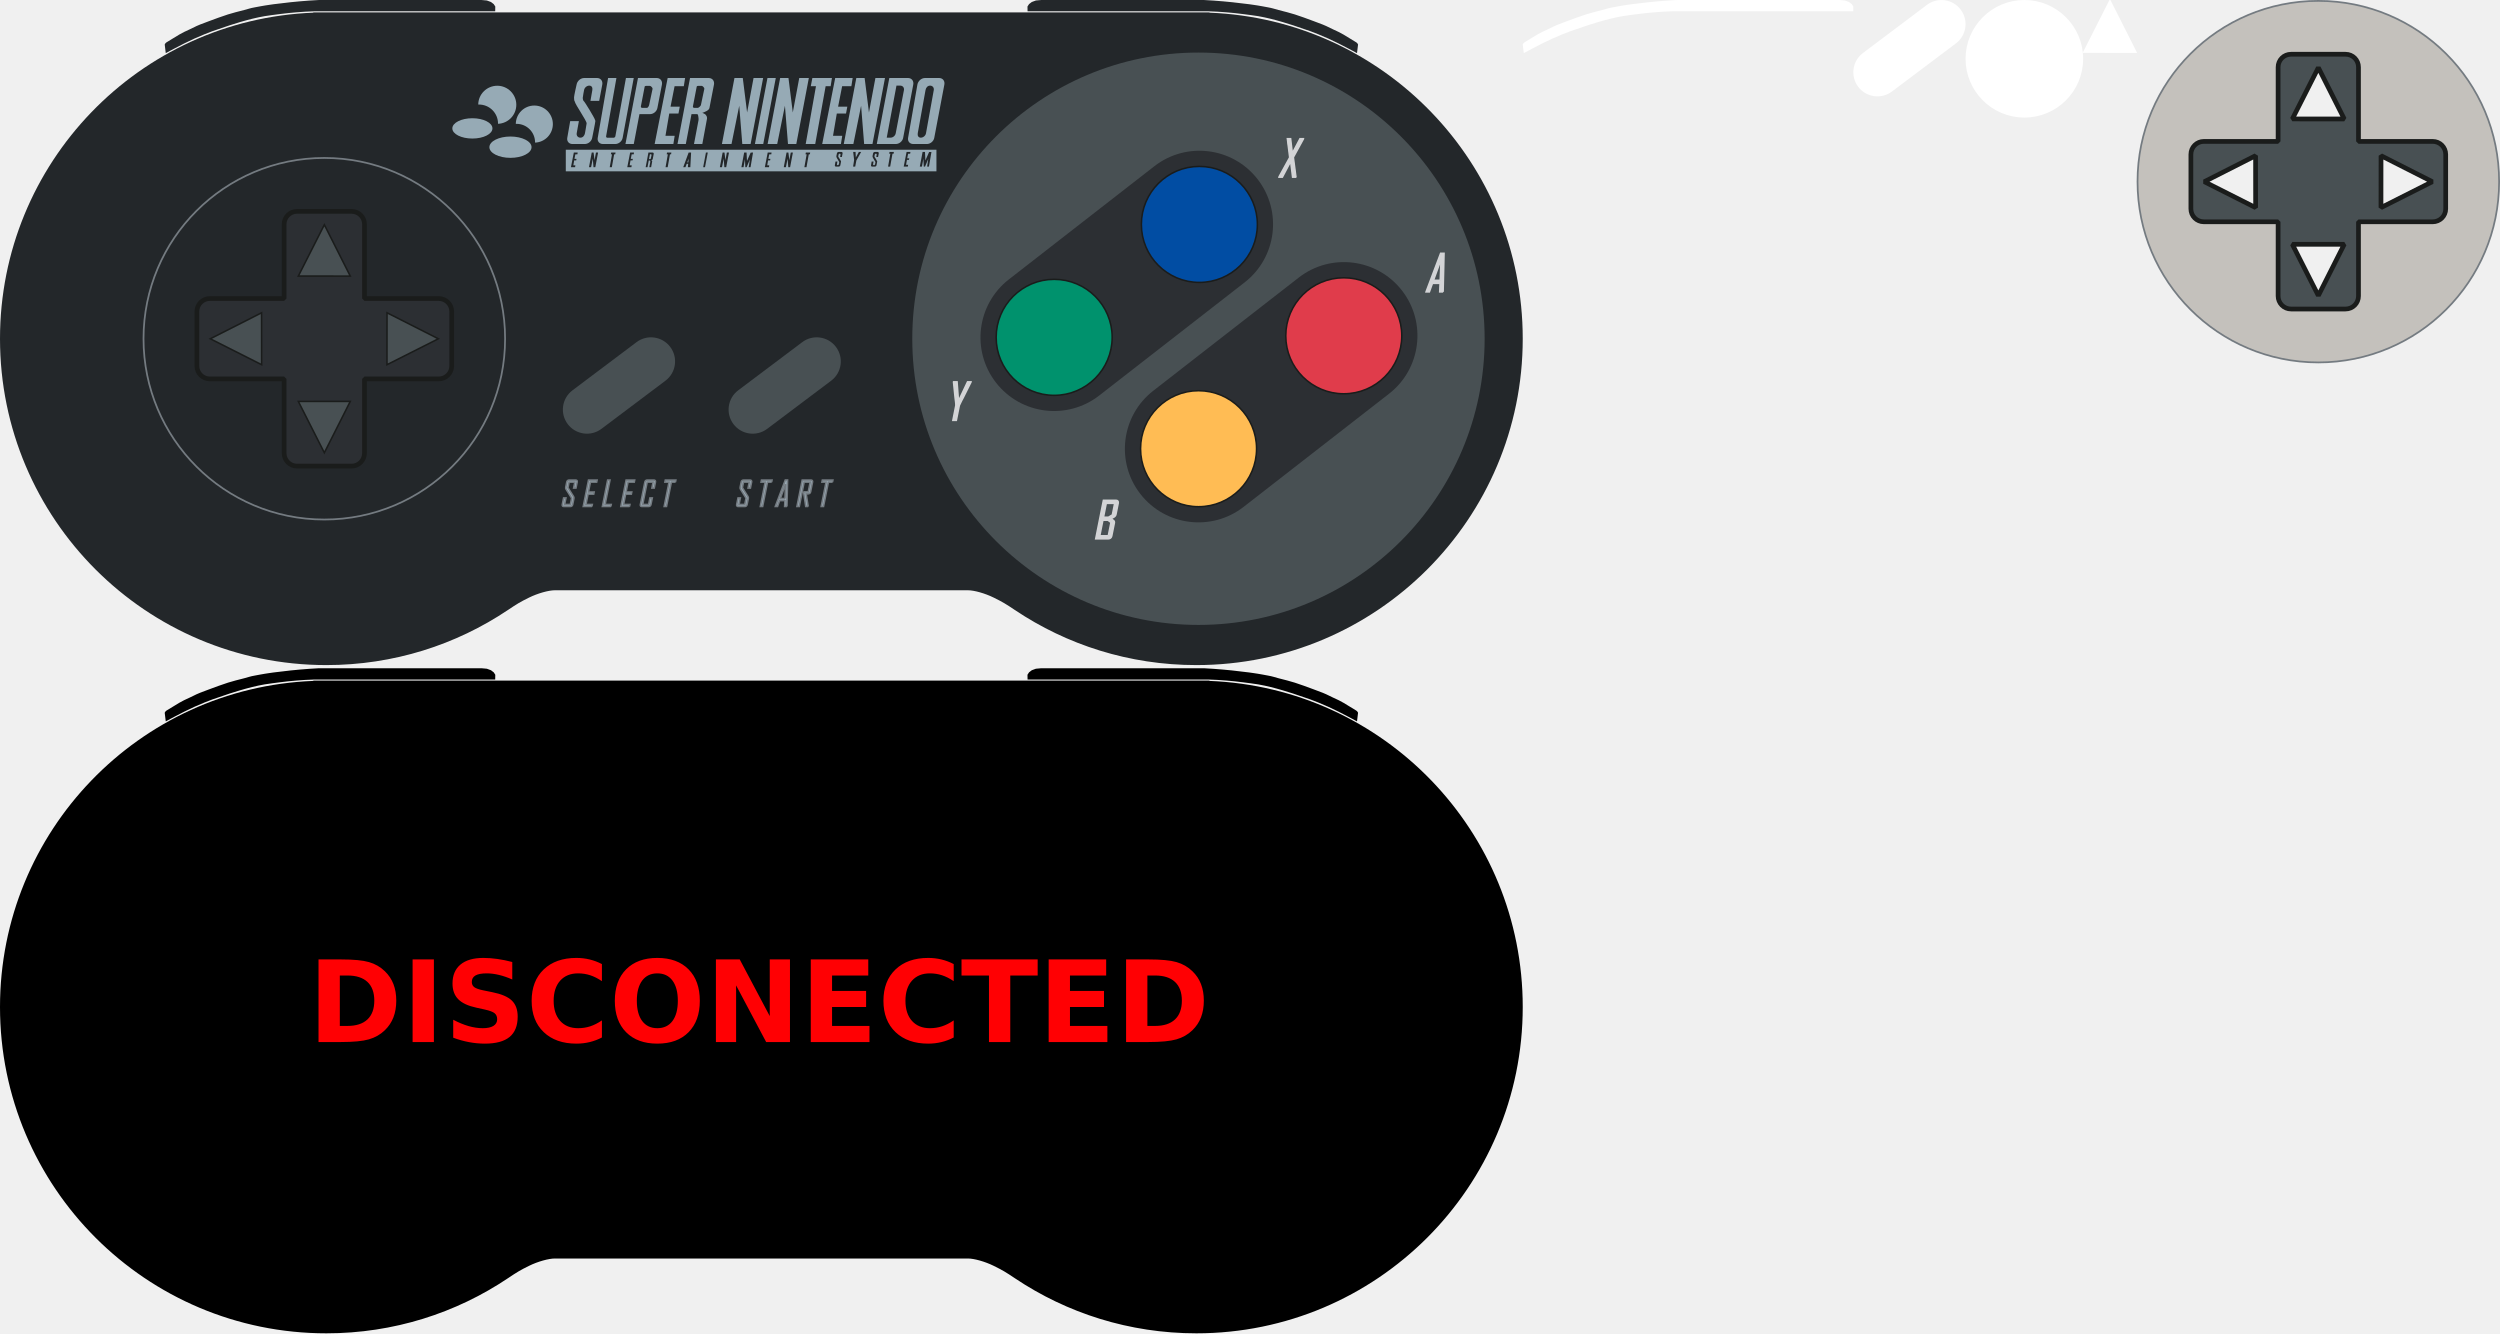
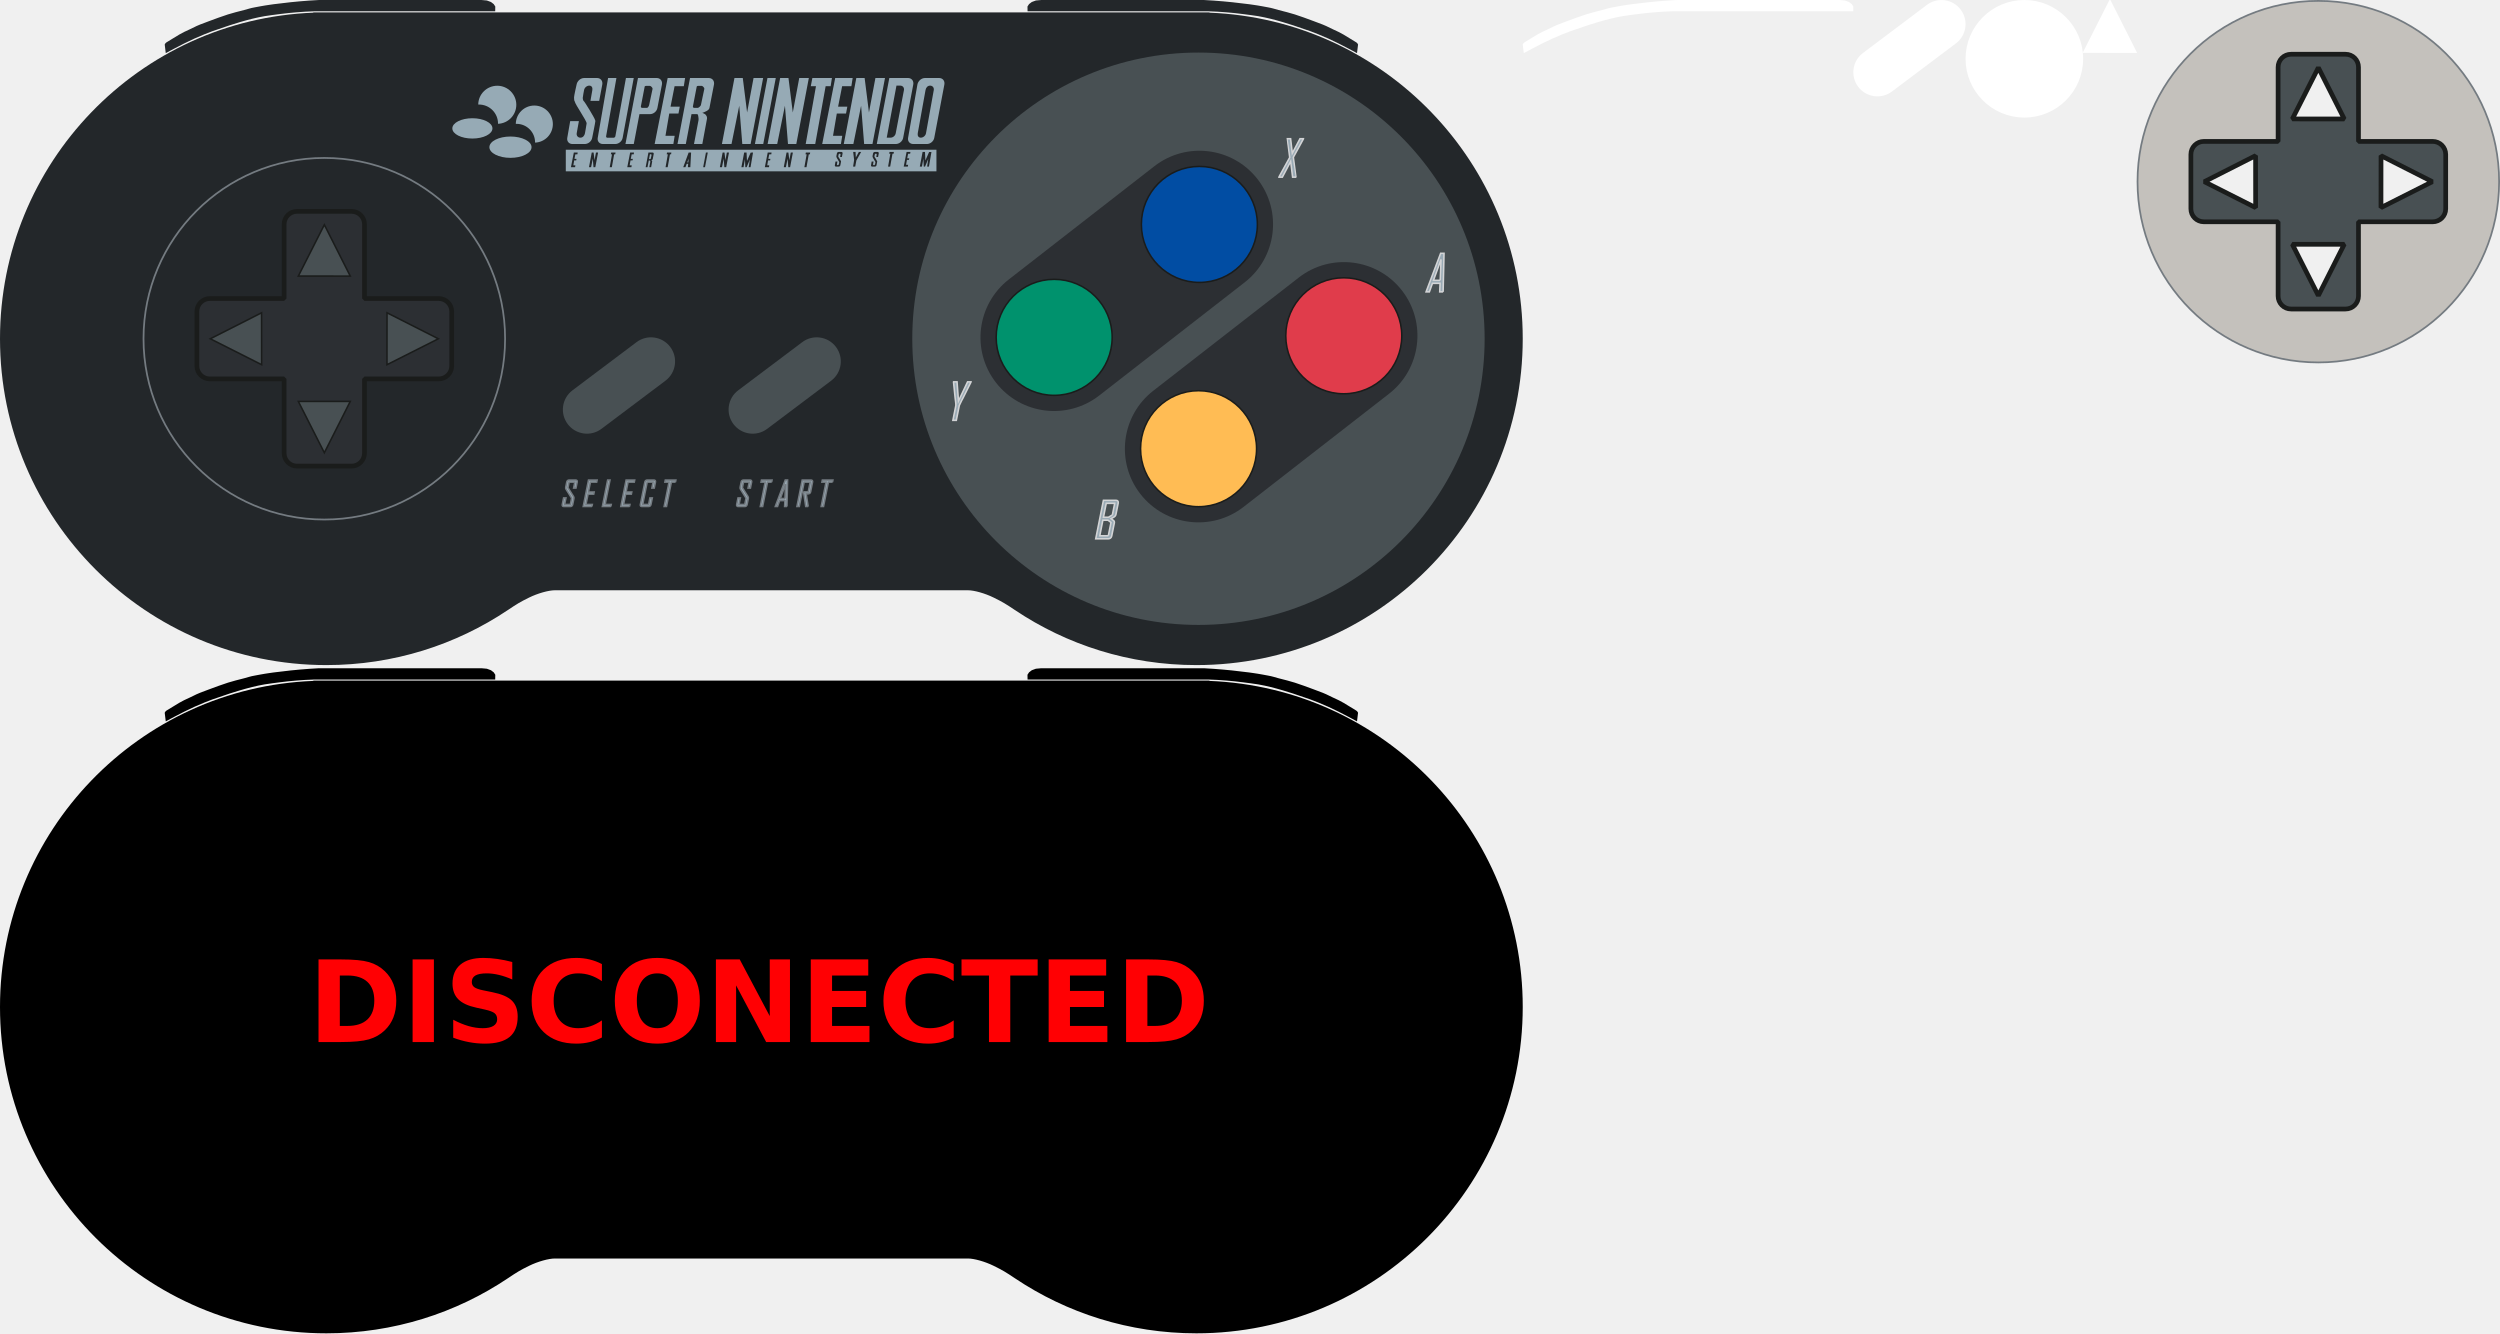
<svg xmlns="http://www.w3.org/2000/svg" width="1588.216" height="847.041" id="svg4871" version="1.1">
  <defs id="defs4873" />
  <g id="layer1" transform="translate(-1.312528,-628.6019)">
    <path style="fill:#23272a;fill-opacity:1;stroke:none" d="m 200.344,636.466 0,0.188 C 89.681,641.008 1.313,732.08 1.313,843.81 c 0,114.508 92.835,207.312 207.344,207.312 42.683,0 82.373,-12.889 115.344,-35 5.808,-3.895 7.644,-5.033 13.406,-7.875 5.579,-2.751 12.507,-4.656 16.406,-4.656 l 129.25,0 3.875,0 129.281,0 c 3.9,0 10.796,1.905 16.375,4.656 5.762,2.842 7.63,3.98 13.438,7.875 32.97,22.111 72.63,35 115.312,35 114.508,0 207.344,-92.804 207.344,-207.312 0,-111.73 -88.369,-202.801 -199.031,-207.156 l 0,-0.188 -8.312,0 -274.406,0 -3.875,0 -274.406,0 -8.312,0 z" id="path4944" />
    <path style="fill:#485053;fill-opacity:1;stroke:none" id="path5603" d="m 1386.465,545.253 c 0,79.909 -64.779,144.688 -144.688,144.688 -79.909,0 -144.688,-64.779 -144.688,-144.688 0,-79.909 64.779,-144.688 144.688,-144.688 79.909,0 144.688,64.779 144.688,144.688 z" transform="matrix(1.256535,0,0,1.256535,-797.6605,158.6713)" />
    <path style="fill:#23272a;fill-opacity:1;stroke:none" d="m 654.109,635.774 40.32,0 33.934,0 36.731,0 c 0,0 2.673,-0.038 4.009,0 3.775,0.108 7.547,0.343 11.311,0.649 3.465,0.282 6.797,0.624 10.372,1.091 3.63,0.519 6.621,0.792 9.903,1.364 2.632,0.459 5.245,1.03 7.841,1.659 2.666,0.646 5.324,1.409 7.936,2.171 2.152,0.628 4.25,1.289 6.361,1.978 3.687,1.202 7.936,2.66 11.009,3.758 1.704,0.634 3.04,1.143 4.948,1.921 1.908,0.778 4.379,1.808 6.489,2.776 2.185,1.001 4.39,2.044 6.511,3.108 1.998,1.003 4.024,2.045 5.966,3.089 0.938,0.504 1.807,0.961 2.718,1.442 0.643,0.34 1.285,0.698 1.928,1.046 0.335,0.182 1.005,0.544 1.005,0.544 l 0.659,-5.455 c -0.266,-0.814 -1.01,-1.405 -1.661,-1.732 -1.128,-0.705 -2.155,-1.318 -3.234,-1.976 -1.444,-0.88 -2.867,-1.797 -4.334,-2.637 -1.007,-0.576 -2.028,-1.128 -3.065,-1.648 -1.23,-0.617 -2.498,-1.156 -3.741,-1.747 -1.014,-0.482 -1.97,-0.972 -3.032,-1.467 -1.063,-0.495 -0.82,-0.464 -3.345,-1.5 -2.526,-1.036 -8.437,-3.129 -11.912,-4.441 -2.672,-0.945 -4.095,-1.388 -5.903,-2.019 -3.301,-1.059 -6.151,-1.697 -10.35,-2.802 -2.541,-0.668 -3.778,-1.186 -6.642,-1.681 -2.536,-0.438 -4.498,-0.887 -6.437,-1.164 l -2.413,-0.368 c 0,0 -1.773,-0.272 -3.098,-0.445 -1.325,-0.173 -3.509,-0.442 -4.854,-0.574 -1.516,-0.145 -2.58,-0.298 -5.994,-0.708 -3.413,-0.41 -7.891,-0.706 -11.783,-1.03 -1.974,-0.166 -6.243,-0.374 -6.243,-0.374 l -12.393,0 -16.497,0 -15.426,0 -15.03,0 -15.673,0 -14.832,0 -10.564,0 -2.719,0 -3.477,0.313 -2.604,0.956 -1.747,1.335 -1.005,1.541 z" id="path5631" />
    <path style="fill:#23272a;fill-opacity:1;stroke:none" d="m 315.906,635.774 -40.32,0 -33.934,0 -36.731,0 c 0,0 -2.673,-0.038 -4.009,0 -3.775,0.108 -7.547,0.343 -11.311,0.649 -3.465,0.282 -6.797,0.624 -10.372,1.091 -3.63,0.519 -6.621,0.792 -9.903,1.364 -2.632,0.459 -5.245,1.03 -7.841,1.659 -2.666,0.646 -5.324,1.409 -7.936,2.171 -2.152,0.628 -4.25,1.289 -6.361,1.978 -3.687,1.202 -7.936,2.66 -11.009,3.758 -1.704,0.634 -3.04,1.143 -4.948,1.921 -1.908,0.778 -4.379,1.808 -6.489,2.776 -2.185,1.001 -4.39,2.044 -6.511,3.108 -1.998,1.003 -4.024,2.045 -5.966,3.089 -0.938,0.504 -1.807,0.961 -2.718,1.442 -0.643,0.34 -1.285,0.698 -1.928,1.046 -0.335,0.182 -1.005,0.544 -1.005,0.544 l -0.659,-5.455 c 0.266,-0.814 1.01,-1.405 1.661,-1.732 1.128,-0.705 2.155,-1.318 3.234,-1.976 1.444,-0.88 2.867,-1.797 4.334,-2.637 1.007,-0.576 2.028,-1.128 3.065,-1.648 1.23,-0.617 2.498,-1.156 3.741,-1.747 1.014,-0.482 1.97,-0.972 3.032,-1.467 1.063,-0.495 0.82,-0.464 3.345,-1.5 2.526,-1.036 8.437,-3.129 11.912,-4.441 2.672,-0.945 4.095,-1.388 5.903,-2.019 3.301,-1.059 6.151,-1.697 10.35,-2.802 2.541,-0.668 3.778,-1.186 6.642,-1.681 2.536,-0.438 4.498,-0.887 6.437,-1.164 l 2.413,-0.368 c 0,0 1.773,-0.272 3.098,-0.445 1.325,-0.173 3.509,-0.442 4.854,-0.574 1.516,-0.145 2.58,-0.298 5.994,-0.708 3.413,-0.41 7.891,-0.706 11.783,-1.03 1.974,-0.166 6.243,-0.374 6.243,-0.374 l 12.393,0 16.497,0 15.426,0 15.03,0 15.673,0 14.832,0 10.564,0 2.719,0 3.477,0.313 2.604,0.956 1.747,1.335 1.005,1.541 z" id="path5631-7" />
    <path style="fill:none;stroke:#747b81;stroke-opacity:1" id="path5695" d="m 681.672,464.705 c 0,56.842 -46.08,102.922 -102.922,102.922 -56.842,0 -102.922,-46.08 -102.922,-102.922 0,-56.842 46.08,-102.922 102.922,-102.922 56.842,0 102.922,46.08 102.922,102.922 z" transform="matrix(1.115942,0,0,1.115942,-438.5131,325.2166)" />
    <path style="fill:#2c2f33;fill-opacity:1;stroke:#1a1c1b;stroke-width:3;stroke-linecap:butt;stroke-linejoin:bevel;stroke-miterlimit:4;stroke-opacity:1;stroke-dasharray:none" d="m 190.026,762.879 c -4.56,0 -8.219,3.659 -8.219,8.219 l 0,47.156 -47.156,0 c -4.56,0 -8.25,3.69 -8.25,8.25 l 0,34.594 c 0,4.56 3.69,8.219 8.25,8.219 l 47.156,0 0,47.156 c 0,4.56 3.659,8.25 8.219,8.25 l 34.625,0 c 4.56,0 8.219,-3.69 8.219,-8.25 l 0,-47.156 47.156,0 c 4.56,0 8.25,-3.659 8.25,-8.219 l 0,-34.594 c 0,-4.56 -3.69,-8.25 -8.25,-8.25 l -47.156,0 0,-47.156 c 0,-4.56 -3.659,-8.219 -8.219,-8.219 l -34.625,0 z" id="rect4752-7" />
    <path style="fill:#485053;fill-opacity:1;stroke:#1a1c1b;stroke-opacity:1" d="m 247.15,860.296 0.031,-32.992 32.595,16.52 z" id="path6000" />
    <path style="fill:#485053;fill-opacity:1;stroke:#1a1c1b;stroke-opacity:1" d="m 167.528,860.296 -0.031,-32.992 -32.595,16.52 z" id="path6000-8" />
    <path style="fill:#485053;fill-opacity:1;stroke:#1a1c1b;stroke-opacity:1" d="m 223.834,804.005 -32.992,-0.031 16.52,-32.595 z" id="path6000-5" />
    <path style="fill:#485053;fill-opacity:1;stroke:#1a1c1b;stroke-opacity:1" d="m 223.834,883.596 -32.992,0.031 16.52,32.595 z" id="path6000-5-9" />
    <rect style="fill:#2c2f33;fill-opacity:1;stroke:none" id="rect6093-8" width="210.528" height="93.469" x="-34.786" y="1030.592" ry="46.734" transform="matrix(0.7892855,-0.6140265,0.6140265,0.7892855,0,0)" />
    <path style="fill:#014da3;fill-opacity:1;stroke:#1a1c1b;stroke-width:0.785;stroke-miterlimit:4;stroke-opacity:1;stroke-dasharray:none" id="path6149" d="m 1245.618,468.91 c 0,15.977 -12.952,28.929 -28.928,28.929 -15.977,0 -28.929,-12.952 -28.929,-28.929 0,-15.977 12.952,-28.929 28.929,-28.929 15.977,0 28.928,12.952 28.928,28.929 z" transform="matrix(1.273723,0,0,1.273723,-786.4633,173.9122)" />
    <path style="fill:#00926d;fill-opacity:1;stroke:#1a1c1b;stroke-width:0.785;stroke-miterlimit:4;stroke-opacity:1;stroke-dasharray:none" id="path6149-3" d="m 1245.618,468.91 c 0,15.977 -12.952,28.929 -28.928,28.929 -15.977,0 -28.929,-12.952 -28.929,-28.929 0,-15.977 12.952,-28.929 28.929,-28.929 15.977,0 28.928,12.952 28.928,28.929 z" transform="matrix(1.273723,0,0,1.273723,-878.7162,245.6494)" />
    <rect style="fill:#2c2f33;fill-opacity:1;stroke:none" id="rect6093-8-7" width="210.528" height="93.469" x="-5.82" y="1142.755" ry="46.734" transform="matrix(0.7892855,-0.6140265,0.6140265,0.7892855,0,0)" />
    <path style="fill:#e03c4b;fill-opacity:1;stroke:#1a1c1b;stroke-width:0.785;stroke-miterlimit:4;stroke-opacity:1;stroke-dasharray:none" id="path6149-1" d="m 1245.618,468.91 c 0,15.977 -12.952,28.929 -28.928,28.929 -15.977,0 -28.929,-12.952 -28.929,-28.929 0,-15.977 12.952,-28.929 28.929,-28.929 15.977,0 28.928,12.952 28.928,28.929 z" transform="matrix(1.273723,0,0,1.273723,-694.7299,244.655)" />
    <path style="fill:#ffbc54;fill-opacity:1;stroke:#1a1c1b;stroke-width:0.785;stroke-miterlimit:4;stroke-opacity:1;stroke-dasharray:none" id="path6149-3-8" d="m 1245.618,468.91 c 0,15.977 -12.952,28.929 -28.928,28.929 -15.977,0 -28.929,-12.952 -28.929,-28.929 0,-15.977 12.952,-28.929 28.929,-28.929 15.977,0 28.928,12.952 28.928,28.929 z" transform="matrix(1.273723,0,0,1.273723,-786.9829,316.3922)" />
    <rect style="fill:#485053;fill-opacity:1;stroke:none" id="rect6211-4" width="81.507" height="30.618" x="-166.437" y="983.213" ry="15.309" transform="matrix(0.7991372,-0.6011486,0.6011486,0.7991372,0,0)" />
    <rect style="fill:#485053;fill-opacity:1;stroke:none" id="rect6211-4-4" width="81.507" height="30.618" x="-250.57" y="919.924" ry="15.309" transform="matrix(0.7991372,-0.6011486,0.6011486,0.7991372,0,0)" />
    <g style="font-size:22px;font-style:italic;font-variant:normal;font-weight:normal;font-stretch:normal;text-align:start;line-height:125%;letter-spacing:0px;word-spacing:0px;writing-mode:lr-tb;text-anchor:start;fill:#99aab5;fill-opacity:1;stroke:#747b81;stroke-opacity:1;font-family:Agency FB;-inkscape-font-specification:Agency FB Italic" id="text3017-7">
      <path d="m 365.119,949.19 c -0.072,0.351 -0.24,0.637 -0.505,0.859 -0.258,0.222 -0.562,0.333 -0.913,0.333 l -4.232,0 c -0.351,0 -0.619,-0.111 -0.806,-0.333 -0.179,-0.222 -0.233,-0.508 -0.161,-0.859 l 0.859,-4.265 1.493,0 -0.827,4.136 3.631,0 0.795,-4.007 -3.513,-5.607 c -0.251,-0.387 -0.329,-0.813 -0.236,-1.278 l 0.688,-3.405 c 0.072,-0.351 0.24,-0.637 0.505,-0.859 0.272,-0.222 0.584,-0.333 0.935,-0.333 l 4.232,0 c 0.351,10e-6 0.612,0.111 0.784,0.333 0.179,0.222 0.233,0.508 0.161,0.859 l -0.784,3.91 -1.493,0 0.752,-3.781 -3.631,0 -0.709,3.545 3.545,5.607 c 0.236,0.372 0.308,0.791 0.215,1.257 l -0.784,3.889" id="path3143" style="fill:#99aab5;fill-opacity:1" />
      <path d="m 377.343,950.383 -5.521,0 3.362,-16.812 5.457,0 -0.269,1.321 -3.964,0 -1.246,6.273 3.609,0 -0.269,1.343 -3.609,0 -1.311,6.553 4.028,0 -0.269,1.321" id="path3145" style="fill:#99aab5;fill-opacity:1" />
      <path d="m 389.353,950.383 -5.371,0 3.362,-16.812 1.493,0 -3.094,15.49 3.878,0 -0.269,1.321" id="path3147" style="fill:#99aab5;fill-opacity:1" />
      <path d="m 401.234,950.383 -5.521,0 3.362,-16.812 5.457,0 -0.269,1.321 -3.964,0 -1.246,6.273 3.609,0 -0.269,1.343 -3.609,0 -1.311,6.553 4.028,0 -0.269,1.321" id="path3149" style="fill:#99aab5;fill-opacity:1" />
      <path d="m 414.844,949.19 c -0.072,0.351 -0.243,0.637 -0.516,0.859 -0.272,0.222 -0.584,0.333 -0.935,0.333 l -4.329,0 c -0.351,0 -0.616,-0.111 -0.795,-0.333 -0.179,-0.222 -0.233,-0.508 -0.161,-0.859 l 2.89,-14.427 c 0.072,-0.351 0.24,-0.637 0.505,-0.859 0.265,-0.222 0.573,-0.333 0.924,-0.333 l 4.329,0 c 0.351,10e-6 0.619,0.111 0.806,0.333 0.186,0.222 0.243,0.508 0.172,0.859 l -0.784,3.91 -1.504,0 0.752,-3.781 -3.738,0 -2.825,14.169 3.738,0 0.827,-4.136 1.504,0 -0.859,4.265" id="path3151" style="fill:#99aab5;fill-opacity:1" />
      <path d="m 430.421,934.893 -2.6,0 -3.094,15.49 -1.493,0 3.094,-15.49 -2.621,0 0.269,-1.321 6.714,0 -0.269,1.321" id="path3153" style="fill:#99aab5;fill-opacity:1" />
    </g>
    <g style="font-size:22px;font-style:italic;font-variant:normal;font-weight:normal;font-stretch:normal;text-align:start;line-height:125%;letter-spacing:0px;word-spacing:0px;writing-mode:lr-tb;text-anchor:start;fill:#99aab5;fill-opacity:1;stroke:#747b81;stroke-opacity:1;font-family:Agency FB;-inkscape-font-specification:Agency FB Italic" id="text3017-7-2">
      <path d="m 475.921,949.19 c -0.072,0.351 -0.24,0.637 -0.505,0.859 -0.258,0.222 -0.562,0.333 -0.913,0.333 l -4.232,0 c -0.351,0 -0.619,-0.111 -0.806,-0.333 -0.179,-0.222 -0.233,-0.508 -0.161,-0.859 l 0.859,-4.265 1.493,0 -0.827,4.136 3.631,0 0.795,-4.007 -3.513,-5.607 c -0.251,-0.387 -0.329,-0.813 -0.236,-1.278 l 0.688,-3.405 c 0.072,-0.351 0.24,-0.637 0.505,-0.859 0.272,-0.222 0.584,-0.333 0.935,-0.333 l 4.232,0 c 0.351,10e-6 0.612,0.111 0.784,0.333 0.179,0.222 0.233,0.508 0.161,0.859 l -0.784,3.91 -1.493,0 0.752,-3.781 -3.631,0 -0.709,3.545 3.545,5.607 c 0.236,0.372 0.308,0.791 0.215,1.257 l -0.784,3.889" id="path3132" style="fill:#99aab5;fill-opacity:1" />
      <path d="m 491.508,934.893 -2.6,0 -3.094,15.49 -1.493,0 3.094,-15.49 -2.621,0 0.269,-1.321 6.714,0 -0.269,1.321" id="path3134" style="fill:#99aab5;fill-opacity:1" />
      <path d="m 501.261,950.383 -1.482,0 0.161,-3.738 -3.341,0 -1.343,3.738 -1.439,0 0.011,-0.043 6.359,-16.812 1.472,0 -0.397,16.854 m -1.257,-5.06 0.354,-9.109 -3.309,9.109 2.954,0" id="path3136" style="fill:#99aab5;fill-opacity:1" />
      <path d="m 514.743,950.383 -1.568,0 -1.321,-9.002 0.258,-0.301 2.664,0 1.235,-6.188 -3.835,0 -3.094,15.49 -1.493,0 3.362,-16.812 5.629,0 c 0.351,10e-6 0.616,0.111 0.795,0.333 0.179,0.222 0.233,0.508 0.161,0.859 l -1.278,6.381 c -0.165,0.809 -0.791,1.214 -1.88,1.214 -0.107,10e-6 -0.265,-0.004 -0.473,-0.011 -0.201,-0.014 -0.347,-0.021 -0.44,-0.021 0.43,2.678 0.856,5.364 1.278,8.057" id="path3138" style="fill:#99aab5;fill-opacity:1" />
      <path d="m 530.179,934.893 -2.6,0 -3.094,15.49 -1.493,0 3.094,-15.49 -2.621,0 0.269,-1.321 6.714,0 -0.269,1.321" id="path3140" style="fill:#99aab5;fill-opacity:1" />
    </g>
    <g transform="matrix(0.04254447,0,0,-0.04254447,277.6687,762.31)" id="g4412" style="fill:#96aab5;fill-opacity:1">
      <path id="path3868" style="fill:#96aab5;fill-opacity:1;fill-rule:nonzero;stroke:none" d="m 258.672,1225.59 c 0,83.71 133.996,151.62 299.32,151.62 165.586,0 299.574,-67.91 299.574,-151.62 0,-83.98 -133.988,-151.64 -299.574,-151.64 -165.324,0 -299.32,67.66 -299.32,151.64" />
      <path id="path3870" style="fill:#96aab5;fill-opacity:1;fill-rule:nonzero;stroke:none" d="m 812.027,944.961 c 0,87.929 140.84,159.269 314.593,159.269 173.73,0 314.84,-71.34 314.84,-159.269 0,-87.922 -141.11,-159.27 -314.84,-159.27 -173.753,0 -314.593,71.348 -314.593,159.27" />
      <path id="path3872" style="fill:#96aab5;fill-opacity:1;fill-rule:nonzero;stroke:none" d="m 941.016,1294.03 c 151.644,5.79 272.994,130.83 272.994,284.06 0,156.89 -127.41,284.3 -284.303,284.3 -155.859,0 -282.473,-125.3 -284.32,-280.89 3.691,0.26 7.379,0.26 11.324,0.26 156.898,0 284.305,-127.14 284.305,-284.3 l 0,-3.43" />
      <path id="path3874" style="fill:#96aab5;fill-opacity:1;fill-rule:nonzero;stroke:none" d="m 1494.11,1013.14 c 147.68,5.8 265.62,127.42 265.62,276.68 0,152.95 -123.73,276.94 -276.68,276.94 -151.63,0 -274.84,-122.16 -276.67,-273.52 3.68,0.27 7.36,0.27 11.05,0.27 152.69,0 276.68,-123.99 276.68,-276.95 l 0,-3.42" />
      <path id="path3876" style="fill:#96aab5;fill-opacity:1;fill-rule:nonzero;stroke:none" d="m 5781.65,992.352 279.58,0 19.49,122.138 -137.68,0 56.59,332.75 137.68,0 19.47,103.19 -137.68,0 60.29,305.38 137.68,0 19.48,122.14 -260.61,0 -194.29,-985.598" />
      <path id="path3878" style="fill:#96aab5;fill-opacity:1;fill-rule:nonzero;stroke:none" d="m 3279.74,992.352 279.56,0 19.48,122.138 -137.67,0 56.6,332.75 137.67,0 19.49,103.19 -137.69,0 60.29,305.38 137.67,0 19.48,122.14 -260.61,0 -194.27,-985.598" />
      <path id="path3880" style="fill:#96aab5;fill-opacity:1;fill-rule:nonzero;stroke:none" d="m 5535.25,992.352 142.15,0 155.59,863.458 74.76,0 19.22,122.14 -292.2,0 -23.43,-122.14 77.39,0 -153.48,-863.458" />
      <path id="path3882" style="fill:#96aab5;fill-opacity:1;fill-rule:nonzero;stroke:none" d="m 6576.14,1977.95 -96.35,-514.65 -64.49,514.65 -124.26,0 -187.16,-985.598 143.21,0 115.29,571.518 45.55,-571.518 124.26,0 187.17,985.598 -143.22,0" />
      <path id="path3884" style="fill:#96aab5;fill-opacity:1;fill-rule:nonzero;stroke:none" d="m 4756.56,1977.95 -96.35,-514.65 -64.49,514.65 -124.26,0 -187.17,-985.598 143.21,0 115.31,571.518 45.54,-571.518 124.25,0 187.17,985.598 -143.21,0" />
      <path id="path3886" style="fill:#96aab5;fill-opacity:1;fill-rule:nonzero;stroke:none" d="m 5438.9,1977.95 -96.34,-514.65 -64.49,514.65 -124.26,0 -187.18,-985.598 143.21,0 115.31,571.518 45.54,-571.518 124.25,0 187.18,985.598 -143.22,0" />
      <path id="path3888" style="fill:#96aab5;fill-opacity:1;fill-rule:nonzero;stroke:none" d="m 5088.53,1977.95 -124.26,0 -187.17,-985.598 124.25,0 187.18,985.598" />
      <path id="path3890" style="fill:#96aab5;fill-opacity:1;fill-rule:nonzero;stroke:none" d="m 7324.57,1797.89 c 6.31,36.59 31.58,66.33 68.18,66.33 36.6,0 61.33,-29.74 55.01,-66.33 l -116.08,-644.44 c -6.33,-36.58 -41.07,-66.34 -77.66,-66.34 -36.6,0 -51.86,29.76 -45.54,66.34 l 116.09,644.44 z m -121.37,81.88 -139.24,-795.81 c -8.97,-50.81 25.52,-91.608 76.59,-91.608 l 204.29,0 c 51.33,0 100.56,40.798 110.03,91.608 l 150.84,795.81 c 10.28,54.23 -24.48,98.18 -77.64,98.18 l -211.41,0 c -53.17,0 -103.97,-43.95 -113.46,-98.18" />
      <path id="path3892" style="fill:#96aab5;fill-opacity:1;fill-rule:nonzero;stroke:none" d="m 2555,1108.7 154.01,869.25 -124.52,0 -154.79,-893.99 c -8.96,-50.81 25.53,-91.608 76.6,-91.608 l 185.33,0 c 51.33,0 100.57,40.798 110.04,91.608 l 165.84,893.99 -116.35,0 -157.95,-869.25 c -2.37,-12.64 -14.74,-22.9 -27.38,-22.9 l -91.61,0 c -12.9,0 -21.33,10.26 -19.22,22.9" />
      <path id="path3894" style="fill:#96aab5;fill-opacity:1;fill-rule:nonzero;stroke:none" d="m 6745.15,1087.11 145.32,777.11 56.85,0 c 36.61,0 61.35,-29.74 55.02,-66.33 l -122.65,-644.44 c -6.33,-36.58 -41.09,-66.34 -77.68,-66.34 l -56.86,0 z m 38.71,890.84 -187.17,-985.598 283.78,0 c 51.34,0 100.56,40.798 110.04,91.608 l 150.84,795.81 c 10.25,54.23 -24.48,98.18 -77.66,98.18 l -279.83,0" />
      <path id="path3896" style="fill:#96aab5;fill-opacity:1;fill-rule:nonzero;stroke:none" d="m 3093.35,1532.01 c -11.05,0 -18.69,7.37 -19.48,17.64 0,1.59 0,3.42 0.27,5.26 l 57.37,298 c 5.28,4.48 11.86,7.37 18.44,7.37 l 60.54,0 c 13.17,0 40.81,-29.74 38.44,-43.17 l -51.6,-243.24 c -2.36,-12.64 -18.69,-41.86 -31.32,-41.86 l -72.66,0 z m 61.86,445.94 -124.25,0 -187.17,-985.598 124.25,0 84.77,446.198 157.95,0 c 51.33,0 100.56,41.07 110.03,91.61 l 67.67,349.61 c 10.25,54.23 -24.49,98.18 -77.67,98.18 l -155.58,0 z m -81.34,-428.3 0.27,5.26 c -0.27,-1.84 -0.27,-3.67 -0.27,-5.26" />
      <path id="path3898" style="fill:#96aab5;fill-opacity:1;fill-rule:nonzero;stroke:none" d="m 3908.63,1852.91 c 5.27,4.48 11.85,7.37 18.44,7.37 l 56.59,0 c 13.17,0 40.79,-29.74 38.18,-43.17 l -51.34,-243.24 c -2.37,-12.64 -33.69,-41.86 -46.33,-41.86 l -53.7,0 c -11.07,0 -18.69,7.37 -19.49,17.64 0,1.59 0,3.42 0.27,5.26 l 57.38,298 z m 87.67,-397.25 -7.9,0 c 35.54,13.96 102.4,36.87 109.51,74.5 l 67.66,349.61 c 10.26,54.23 -24.49,98.18 -77.67,98.18 l -279.82,0 -187.18,-985.598 124.26,0 84.77,446.198 88.19,0 c 11.58,-10.79 12.63,-30.8 14.2,-40.8 2.38,-14.48 4.75,-32.9 2.91,-47.39 -1.58,-14.47 -67.93,-358.008 -67.93,-358.008 l 124.25,0 c 0,0 70.31,374.078 70.31,380.128 0.25,6.06 0.25,25.53 -6.59,36.07 -4.49,6.84 -12.63,22.9 -21.6,28.7 -17.36,11.05 -37.37,18.41 -37.37,18.41 z m -145.32,93.99 0.27,5.26 c -0.27,-1.84 -0.27,-3.67 -0.27,-5.26" />
      <path id="path3900" style="fill:#96aab5;fill-opacity:1;fill-rule:nonzero;stroke:none" d="m 3824.13,865.461 -11.58,-219.02 -36.85,0 4.72,50.539 -21.84,0 -19.21,-50.539 -32.65,0 80.56,219.02 36.85,0 z m 2717.27,-13.43 c 2.12,12.117 13.16,21.86 25.01,21.86 l 42.64,0 c 11.58,0 19.22,-9.743 17.11,-21.86 l -10.26,-53.961 -26.59,0 6.05,35.809 c 1.33,8.152 -3.95,14.73 -12.11,14.73 -8.15,0 -15.8,-6.578 -17.11,-14.73 l -4.47,-26.07 c -1.04,-1.579 1.05,-8.95 2.63,-9.739 3.42,-2.101 37.64,-58.968 37.64,-63.191 1.06,-2.109 1.33,-3.418 1.33,-4.199 -1.33,-7.11 -10.55,-55.551 -10.55,-55.551 -2.09,-11.059 -12.89,-20.277 -24.2,-20.277 l -41.08,0 c -11.31,0 -18.94,9.218 -16.83,20.277 l 9.47,55.551 28.69,0 -7.11,-40.02 c -1.31,-8.148 4.22,-14.73 12.11,-14.73 8.16,0 15.8,6.582 17.37,14.73 l 5.54,32.391 c -5.28,13.41 -39.49,61.84 -41.6,73.437 -1.58,1.313 -2.37,8.422 -2.11,13.703 0.26,5.789 8.43,41.84 8.43,41.84 z m -540.19,0 c 2.11,12.117 13.17,21.86 25,21.86 l 42.65,0 c 11.58,0 19.49,-9.743 17.12,-21.86 l -10.27,-53.961 -26.59,0 6.06,35.809 c 1.32,8.152 -3.95,14.73 -12.11,14.73 -8.17,0 -15.8,-6.578 -17.11,-14.73 l -4.48,-26.07 c -0.8,-1.579 1.31,-8.95 2.64,-9.739 3.67,-2.101 37.9,-58.968 37.9,-63.191 0.79,-2.109 1.32,-3.418 1.07,-4.199 -1.07,-7.11 -10.55,-55.551 -10.55,-55.551 -2.1,-11.059 -12.89,-20.277 -24.22,-20.277 l -41.07,0 c -11.31,0 -18.94,9.218 -16.84,20.277 l 9.74,55.551 28.7,0 -7.39,-40.02 c -1.3,-8.148 4.22,-14.73 12.39,-14.73 7.89,0 15.8,6.582 17.11,14.73 l 5.52,32.391 c -5.27,13.41 -39.49,61.84 -41.59,73.437 -1.58,1.313 -2.37,8.422 -2.11,13.703 0.28,5.789 8.43,41.84 8.43,41.84 z m 997.44,-197.179 42.92,219.039 57.66,0 -4.47,-27.121 -30.29,0 -13.42,-67.918 30.54,0 -4.22,-22.903 -30.54,0 -12.63,-73.969 30.54,0 -4.22,-27.128 -61.87,0 z m -233.48,0 33.95,191.918 -17.12,0 5.02,27.121 64.75,0 -4.21,-27.121 -16.58,0 -34.5,-191.918 -31.31,0 z m 612.84,217.988 34.74,0.519 -37.11,-218.507 -27.38,0 17.64,115.839 -48.71,-115.839 -18.95,0 -6.05,118.738 -21.33,-118.738 -31.59,0 41.34,219.039 36.05,0 5.8,-126.903 55.55,125.852 z m -1119.6,-118.738 -14.22,119.789 35.27,0 4.21,-83.2 45.28,83.2 34.23,0 -71.08,-126.621 -17.64,-92.418 -31.59,0 15.54,99.25 z M 3228.4,747.27 c 0,0 11.85,-1.86 12.89,-4.219 1.32,-2.371 1.58,-8.692 1.58,-10 0,-1.321 -15.53,-86.61 -15.53,-86.61 l -27.63,0 c 0,0 14.73,76.329 15.26,79.5 0.26,3.418 -0.26,7.368 -0.79,10.52 -0.25,2.367 -0.53,6.848 -3.16,9.219 l -19.48,0 -18.68,-99.239 -27.38,0 41.32,219.02 61.87,0 c 11.58,0 19.47,-9.731 17.11,-21.859 l -15,-77.653 c -1.58,-8.418 -16.33,-15.519 -24.22,-18.679 l 1.84,0 z m -357.5,-100.829 42.91,219.02 57.65,0 -4.2,-27.109 -30.55,0 -13.41,-67.922 30.52,0 -4.2,-22.91 -30.54,0 -12.63,-73.969 30.54,0 -4.22,-27.11 -61.87,0 z m 1842.75,217.957 35.01,0.532 -37.12,-218.489 -27.38,0 17.65,115.829 -48.7,-115.829 -19.21,0 -5.79,118.719 -21.34,-118.719 -31.58,0 41.32,219.02 35.8,0 6.05,-126.891 55.29,125.828 z m -640.49,1.063 -41.6,-219.02 -27.37,0 41.34,219.02 27.63,0 z m 1239.13,0 31.58,0 -41.33,-219.02 -27.38,0 -10.27,127.149 -25.52,-127.149 -31.6,0 41.6,219.02 27.37,0 14.23,-114.25 21.32,114.25 z m -954.28,0 31.58,0 -41.32,-219.02 -27.65,0 -10,127.149 -25.54,-127.149 -31.59,0 41.32,219.02 27.66,0 14.22,-114.25 21.32,114.25 z m 1157.5,-219.02 33.96,191.911 -17.11,0 5.26,27.109 64.5,0 -4.22,-27.109 -16.58,0 -34.22,-191.911 -31.59,0 z m -3112.14,219.02 31.86,0 -41.6,-219.02 -27.38,0 -10,127.149 -25.54,-127.149 -31.58,0 41.32,219.02 27.38,0 14.48,-114.25 21.06,114.25 z m 2521.68,-219.02 42.91,219.02 57.65,0 -4.21,-27.109 -30.54,0 -13.43,-67.922 30.55,0 -4.23,-22.91 -30.54,0 -12.63,-73.969 30.53,0 -4.21,-27.11 -61.85,0 z m -2895.24,0 42.92,219.02 57.66,0 -4.22,-27.109 -30.54,0 -13.17,-67.922 30.29,0 -4.22,-22.91 -30.54,0 -12.36,-73.969 30.27,0 -4.22,-27.11 -61.87,0 z m 1412.88,0 33.96,191.911 -17.12,0 5.26,27.109 64.51,0 -4.22,-27.109 -16.58,0 -34.23,-191.911 -31.58,0 z m -833.73,0 33.97,191.911 -17.11,0 5.26,27.109 64.5,0 -4.21,-27.109 -16.59,0 -34.22,-191.911 -31.6,0 z m -656.02,260.61 0,-322.211 5534.58,0 0,322.211 -5534.58,0 z m 1813.54,-189 15.8,0 5.25,55.539 -21.05,-55.539 z m -565.99,48.418 11.85,0 c 2.89,0 9.74,6.332 10.26,9.222 l 11.33,53.969 c 0.52,3.16 -5.53,9.731 -8.42,9.731 l -12.38,0 c -1.58,0 -3.16,-0.789 -4.22,-1.84 l -12.63,-66.082 c 0,-0.52 0,-0.778 0,-1.289 0,-2.11 1.85,-3.711 4.21,-3.711" />
      <path id="path3902" style="fill:#96aab5;fill-opacity:1;fill-rule:nonzero;stroke:none" d="m 2114.06,1879.77 c 0,0 -36.85,-162.43 -37.91,-188.49 -1.05,-23.69 2.37,-55.82 9.75,-61.87 9.47,-52.12 182.95,-293.25 177.95,-330.11 -4.73,-36.86 -24.74,-145.85 -24.74,-145.85 -6.32,-36.58 -31.6,-66.34 -68.18,-66.34 -36.6,0 -61.35,29.76 -55.04,66.34 l 32.39,180.08 -129.77,0 -43.71,-249.57 c -8.95,-50.81 25.54,-91.608 76.61,-91.608 l 185.33,0 c 51.33,0 100.55,40.798 110.03,91.608 0,0 47.65,232.98 47.39,249.57 -0.27,16.58 -5.27,18.41 -5.27,18.41 l 0,0.53 c 0,18.96 -154.79,274.83 -170.58,284.32 -6.84,3.94 -12.11,28.69 -12.37,43.96 -0.27,15.27 20,117.14 20,117.14 6.32,36.59 41.07,66.33 77.66,66.33 36.59,0 51.85,-29.74 45.55,-66.33 l -27.91,-161.1 130.3,0 46.07,242.98 c 10.27,54.23 -24.48,98.18 -77.65,98.18 l -192.44,0 c -53.18,0 -103.98,-43.95 -113.46,-98.18" />
    </g>
-     <g style="font-size:32px;font-style:italic;font-variant:normal;font-weight:normal;font-stretch:normal;text-align:start;line-height:125%;letter-spacing:0px;word-spacing:0px;writing-mode:lr-tb;text-anchor:start;fill:#d3d4d6;fill-opacity:1;stroke:#d3d4d6;stroke-opacity:1;font-family:Agency FB;-inkscape-font-specification:Agency FB Italic" id="text3017-7-6-55">
-       <path d="m 618.155,871.326 -4.938,9.891 c -0.573,0.99 -1.401,2.641 -2.484,4.953 l -1.891,9.469 -2.172,0 1.891,-9.469 c 0.01,-0.792 -0.047,-1.625 -0.172,-2.5 -0.198,-1.5 -0.302,-2.318 -0.312,-2.453 l -1,-9.891 c -10e-6,-0.01 0.01,-0.057 0.031,-0.141 l 2.203,0 0.906,12.234 5.781,-12.234 2.188,0 c -0.01,0.073 -0.021,0.12 -0.031,0.141" id="path3156" />
+     <g style="font-size:32px;font-style:italic;font-variant:normal;font-weight:normal;font-stretch:normal;text-align:start;line-height:125%;letter-spacing:0px;word-spacing:0px;writing-mode:lr-tb;text-anchor:start;fill:#99aab5;fill-opacity:1;stroke:#d3d4d6;stroke-opacity:1;font-family:Agency FB;-inkscape-font-specification:Agency FB Italic" id="text3017-7-6-55">
+       <path d="m 618.155,871.326 -4.938,9.891 c -0.573,0.99 -1.401,2.641 -2.484,4.953 l -1.891,9.469 -2.172,0 1.891,-9.469 c 0.01,-0.792 -0.047,-1.625 -0.172,-2.5 -0.198,-1.5 -0.302,-2.318 -0.312,-2.453 l -1,-9.891 c -10e-6,-0.01 0.01,-0.057 0.031,-0.141 l 2.203,0 0.906,12.234 5.781,-12.234 2.188,0 c -0.01,0.073 -0.021,0.12 -0.031,0.141" id="path3156" style="fill:#99aab5;fill-opacity:1" />
    </g>
-     <g style="font-size:32px;font-style:italic;font-variant:normal;font-weight:normal;font-stretch:normal;text-align:start;line-height:125%;letter-spacing:0px;word-spacing:0px;writing-mode:lr-tb;text-anchor:start;fill:#d3d4d6;fill-opacity:1;stroke:#d3d4d6;stroke-opacity:1;font-family:Agency FB;-inkscape-font-specification:Agency FB Italic" id="text3017-7-6-5-3">
-       <path d="m 824.729,741.162 -2.234,0 -1.25,-10.047 -5.281,10.047 -2.172,0 c 0.01,-0.073 0.021,-0.115 0.031,-0.125 l 6.828,-12.391 c -1.167,-7.917 -1.74,-11.896 -1.719,-11.938 l 2.281,0 1.078,9.281 4.906,-9.281 2.172,0 c -0.01,0.073 -0.021,0.12 -0.031,0.141 l -6.391,11.672 c 1.219,8.385 1.812,12.599 1.781,12.641" id="path3123" />
+     <g style="font-size:32px;font-style:italic;font-variant:normal;font-weight:normal;font-stretch:normal;text-align:start;line-height:125%;letter-spacing:0px;word-spacing:0px;writing-mode:lr-tb;text-anchor:start;fill:#99aab5;fill-opacity:1;stroke:#d3d4d6;stroke-opacity:1;font-family:Agency FB;-inkscape-font-specification:Agency FB Italic" id="text3017-7-6-5-3">
+       <path d="m 824.729,741.162 -2.234,0 -1.25,-10.047 -5.281,10.047 -2.172,0 c 0.01,-0.073 0.021,-0.115 0.031,-0.125 l 6.828,-12.391 c -1.167,-7.917 -1.74,-11.896 -1.719,-11.938 l 2.281,0 1.078,9.281 4.906,-9.281 2.172,0 c -0.01,0.073 -0.021,0.12 -0.031,0.141 l -6.391,11.672 c 1.219,8.385 1.812,12.599 1.781,12.641" id="path3123" style="fill:#99aab5;fill-opacity:1" />
    </g>
-     <g style="font-size:32px;font-style:italic;font-variant:normal;font-weight:normal;font-stretch:normal;text-align:start;line-height:125%;letter-spacing:0px;word-spacing:0px;writing-mode:lr-tb;text-anchor:start;fill:#d3d4d6;fill-opacity:1;stroke:#d3d4d6;stroke-opacity:1;font-family:Agency FB;-inkscape-font-specification:Agency FB Italic" id="text3017-7-6-2-3">
-       <path d="m 707.557,969.158 c -0.104,0.51 -0.349,0.927 -0.734,1.25 -0.385,0.323 -0.833,0.484 -1.344,0.484 l -8.062,0 4.891,-24.453 8,0 c 0.51,2e-5 0.896,0.161 1.156,0.484 0.26,0.323 0.339,0.74 0.234,1.25 l -1.453,7.266 c -0.135,0.646 -0.536,1.188 -1.203,1.625 -0.646,0.344 -1.286,0.688 -1.922,1.031 l 1.609,1.188 c 0.469,0.333 0.635,0.854 0.5,1.562 l -1.672,8.312 m 0.438,-13.438 1.469,-7.359 -5.375,0 -1.766,8.828 3.203,0 2.469,-1.469 m -2.578,13.25 1.688,-8.453 -1.922,-1.438 -3.234,0 -1.969,9.891 5.438,0" id="path3129" />
+     <g style="font-size:32px;font-style:italic;font-variant:normal;font-weight:normal;font-stretch:normal;text-align:start;line-height:125%;letter-spacing:0px;word-spacing:0px;writing-mode:lr-tb;text-anchor:start;fill:#99aab5;fill-opacity:1;stroke:#d3d4d6;stroke-opacity:1;font-family:Agency FB;-inkscape-font-specification:Agency FB Italic" id="text3017-7-6-2-3">
+       <path d="m 707.557,969.158 c -0.104,0.51 -0.349,0.927 -0.734,1.25 -0.385,0.323 -0.833,0.484 -1.344,0.484 l -8.062,0 4.891,-24.453 8,0 c 0.51,2e-5 0.896,0.161 1.156,0.484 0.26,0.323 0.339,0.74 0.234,1.25 l -1.453,7.266 c -0.135,0.646 -0.536,1.188 -1.203,1.625 -0.646,0.344 -1.286,0.688 -1.922,1.031 l 1.609,1.188 c 0.469,0.333 0.635,0.854 0.5,1.562 l -1.672,8.312 m 0.438,-13.438 1.469,-7.359 -5.375,0 -1.766,8.828 3.203,0 2.469,-1.469 m -2.578,13.25 1.688,-8.453 -1.922,-1.438 -3.234,0 -1.969,9.891 5.438,0" id="path3129" style="fill:#99aab5;fill-opacity:1" />
    </g>
-     <g style="font-size:32px;font-style:italic;font-variant:normal;font-weight:normal;font-stretch:normal;text-align:start;line-height:125%;letter-spacing:0px;word-spacing:0px;writing-mode:lr-tb;text-anchor:start;fill:#d3d4d6;fill-opacity:1;stroke:#d3d4d6;stroke-opacity:1;font-family:Agency FB;-inkscape-font-specification:Agency FB Italic" id="text3017-7-6-4-9">
-       <path d="m 918.102,814.026 -2.156,0 0.234,-5.438 -4.859,0 -1.953,5.438 -2.094,0 0.016,-0.062 9.25,-24.453 2.141,0 -0.578,24.516 m -1.828,-7.359 0.516,-13.25 -4.812,13.25 4.297,0" id="path3126" />
+     <g style="font-size:32px;font-style:italic;font-variant:normal;font-weight:normal;font-stretch:normal;text-align:start;line-height:125%;letter-spacing:0px;word-spacing:0px;writing-mode:lr-tb;text-anchor:start;fill:#99aab5;fill-opacity:1;stroke:#d3d4d6;stroke-opacity:1;font-family:Agency FB;-inkscape-font-specification:Agency FB Italic" id="text3017-7-6-4-9">
+       <path d="m 918.102,814.026 -2.156,0 0.234,-5.438 -4.859,0 -1.953,5.438 -2.094,0 0.016,-0.062 9.25,-24.453 2.141,0 -0.578,24.516 m -1.828,-7.359 0.516,-13.25 -4.812,13.25 4.297,0" id="path3126" style="fill:#99aab5;fill-opacity:1" />
    </g>
    <g id="g3182" transform="translate(-64.51415,-47.7499)" style="fill:#000000;fill-opacity:1">
      <path id="path4944-2" d="m 264.858,1108.736 0,0.188 c -110.662,4.355 -199.031,95.426 -199.031,207.156 0,114.508 92.835,207.312 207.344,207.312 42.683,0 82.373,-12.889 115.344,-35 5.808,-3.895 7.644,-5.033 13.406,-7.875 5.579,-2.751 12.507,-4.656 16.406,-4.656 l 129.25,0 3.875,0 129.281,0 c 3.9,0 10.796,1.905 16.375,4.656 5.762,2.842 7.63,3.98 13.438,7.875 32.97,22.111 72.63,35 115.312,35 114.508,0 207.344,-92.804 207.344,-207.312 0,-111.73 -88.369,-202.802 -199.031,-207.156 l 0,-0.188 -8.312,0 -274.406,0 -3.875,0 -274.406,0 -8.312,0 z" style="fill:#000000;fill-opacity:1;stroke:none" />
      <path id="path5631-77" d="m 718.623,1108.044 40.32,0 33.934,0 36.731,0 c 0,0 2.673,-0.038 4.009,0 3.775,0.108 7.547,0.343 11.311,0.649 3.465,0.282 6.797,0.624 10.372,1.091 3.63,0.519 6.621,0.792 9.903,1.365 2.632,0.459 5.245,1.03 7.841,1.659 2.666,0.646 5.324,1.409 7.936,2.171 2.152,0.628 4.25,1.289 6.361,1.978 3.687,1.202 7.936,2.66 11.009,3.757 1.704,0.634 3.04,1.143 4.948,1.921 1.908,0.778 4.379,1.808 6.489,2.776 2.185,1.001 4.39,2.044 6.511,3.108 1.998,1.002 4.024,2.045 5.966,3.089 0.938,0.504 1.807,0.961 2.718,1.442 0.643,0.34 1.285,0.698 1.928,1.046 0.335,0.181 1.005,0.544 1.005,0.544 l 0.659,-5.455 c -0.266,-0.814 -1.01,-1.405 -1.661,-1.732 -1.128,-0.705 -2.155,-1.318 -3.234,-1.976 -1.444,-0.88 -2.867,-1.797 -4.334,-2.637 -1.007,-0.576 -2.028,-1.128 -3.065,-1.648 -1.23,-0.617 -2.498,-1.156 -3.741,-1.747 -1.014,-0.482 -1.97,-0.972 -3.032,-1.467 -1.063,-0.495 -0.82,-0.464 -3.345,-1.5 -2.526,-1.036 -8.437,-3.128 -11.912,-4.441 -2.672,-0.945 -4.095,-1.388 -5.903,-2.019 -3.301,-1.059 -6.151,-1.698 -10.35,-2.802 -2.541,-0.668 -3.778,-1.186 -6.642,-1.681 -2.536,-0.438 -4.498,-0.887 -6.437,-1.164 l -2.413,-0.368 c 0,0 -1.773,-0.272 -3.098,-0.445 -1.325,-0.173 -3.509,-0.442 -4.854,-0.574 -1.516,-0.145 -2.58,-0.298 -5.994,-0.708 -3.413,-0.41 -7.891,-0.706 -11.783,-1.03 -1.974,-0.166 -6.243,-0.374 -6.243,-0.374 l -12.393,0 -16.497,0 -15.426,0 -15.03,0 -15.673,0 -14.832,0 -10.564,0 -2.719,0 -3.477,0.313 -2.604,0.956 -1.747,1.335 -1.005,1.541 z" style="fill:#000000;fill-opacity:1;stroke:none" />
      <path id="path5631-7-3" d="m 380.42,1108.044 -40.32,0 -33.934,0 -36.731,0 c 0,0 -2.673,-0.038 -4.009,0 -3.775,0.108 -7.547,0.343 -11.311,0.649 -3.465,0.282 -6.797,0.624 -10.372,1.091 -3.63,0.519 -6.621,0.792 -9.903,1.365 -2.632,0.459 -5.245,1.03 -7.841,1.659 -2.666,0.646 -5.324,1.409 -7.936,2.171 -2.152,0.628 -4.25,1.289 -6.361,1.978 -3.687,1.202 -7.936,2.66 -11.009,3.757 -1.704,0.634 -3.04,1.143 -4.948,1.921 -1.908,0.778 -4.379,1.808 -6.489,2.776 -2.185,1.001 -4.39,2.044 -6.511,3.108 -1.998,1.002 -4.024,2.045 -5.966,3.089 -0.938,0.504 -1.807,0.961 -2.718,1.442 -0.643,0.34 -1.285,0.698 -1.928,1.046 -0.335,0.181 -1.005,0.544 -1.005,0.544 l -0.659,-5.455 c 0.266,-0.814 1.01,-1.405 1.661,-1.732 1.128,-0.705 2.155,-1.318 3.234,-1.976 1.444,-0.88 2.867,-1.797 4.334,-2.637 1.007,-0.576 2.028,-1.128 3.065,-1.648 1.23,-0.617 2.498,-1.156 3.741,-1.747 1.014,-0.482 1.97,-0.972 3.032,-1.467 1.063,-0.495 0.82,-0.464 3.345,-1.5 2.526,-1.036 8.437,-3.128 11.912,-4.441 2.672,-0.945 4.095,-1.388 5.903,-2.019 3.301,-1.059 6.151,-1.698 10.35,-2.802 2.541,-0.668 3.778,-1.186 6.642,-1.681 2.536,-0.438 4.498,-0.887 6.437,-1.164 l 2.413,-0.368 c 0,0 1.773,-0.272 3.098,-0.445 1.325,-0.173 3.509,-0.442 4.854,-0.574 1.516,-0.145 2.58,-0.298 5.994,-0.708 3.413,-0.41 7.891,-0.706 11.783,-1.03 1.974,-0.166 6.243,-0.374 6.243,-0.374 l 12.393,0 16.497,0 15.426,0 15.03,0 15.673,0 14.832,0 10.564,0 2.719,0 3.477,0.313 2.604,0.956 1.747,1.335 1.005,1.541 z" style="fill:#000000;fill-opacity:1;stroke:none" />
    </g>
    <text xml:space="preserve" style="font-size:72px;font-style:normal;font-variant:normal;font-weight:bold;font-stretch:normal;text-align:start;line-height:125%;letter-spacing:0px;word-spacing:0px;writing-mode:lr-tb;text-anchor:start;fill:#ff0003;fill-opacity:1;stroke:none;font-family:DejaVu Sans;-inkscape-font-specification:DejaVu Sans Bold;" x="197.053" y="1290.592" id="text3187">
      <tspan id="tspan3189" x="197.053" y="1290.592">DISCONECTED</tspan>
    </text>
    <path style="fill:#ffffff;fill-opacity:1;stroke:none" d="m 1178.642,635.774 -40.32,0 -33.934,0 -36.731,0 c 0,0 -2.673,-0.038 -4.009,0 -3.775,0.108 -7.547,0.343 -11.311,0.649 -3.465,0.282 -6.797,0.624 -10.372,1.091 -3.63,0.519 -6.621,0.792 -9.903,1.364 -2.632,0.459 -5.245,1.03 -7.841,1.659 -2.666,0.646 -5.324,1.409 -7.936,2.171 -2.152,0.628 -4.25,1.289 -6.361,1.978 -3.687,1.202 -7.936,2.66 -11.009,3.758 -1.704,0.634 -3.04,1.143 -4.948,1.921 -1.908,0.778 -4.379,1.808 -6.489,2.776 -2.185,1.001 -4.39,2.044 -6.511,3.108 -1.998,1.003 -4.024,2.045 -5.966,3.089 -0.938,0.504 -1.807,0.961 -2.718,1.442 -0.643,0.34 -1.285,0.698 -1.928,1.046 -0.335,0.182 -1.005,0.544 -1.005,0.544 l -0.659,-5.455 c 0.266,-0.814 1.01,-1.405 1.661,-1.732 1.128,-0.705 2.155,-1.318 3.234,-1.976 1.444,-0.88 2.867,-1.797 4.334,-2.637 1.007,-0.576 2.028,-1.128 3.065,-1.648 1.23,-0.617 2.498,-1.156 3.741,-1.747 1.014,-0.482 1.97,-0.972 3.032,-1.467 1.063,-0.495 0.82,-0.464 3.345,-1.5 2.526,-1.036 8.437,-3.129 11.912,-4.441 2.672,-0.945 4.095,-1.388 5.903,-2.019 3.301,-1.059 6.151,-1.697 10.35,-2.802 2.541,-0.668 3.778,-1.186 6.642,-1.681 2.536,-0.438 4.498,-0.887 6.437,-1.164 l 2.413,-0.368 c 0,0 1.773,-0.272 3.098,-0.445 1.325,-0.173 3.509,-0.442 4.854,-0.574 1.516,-0.145 2.58,-0.298 5.994,-0.708 3.413,-0.41 7.891,-0.706 11.783,-1.03 1.974,-0.166 6.243,-0.374 6.243,-0.374 l 12.393,0 16.497,0 15.426,0 15.03,0 15.673,0 14.832,0 10.564,0 2.719,0 3.477,0.313 2.604,0.956 1.747,1.335 1.005,1.541 z" id="path5631-7-4" />
    <rect style="fill:#ffffff;fill-opacity:1;stroke:none" id="rect6211-4-4-2" width="81.507" height="30.618" x="533.391" y="1241.505" ry="15.309" transform="matrix(0.7991372,-0.6011486,0.6011486,0.7991372,0,0)" />
    <path style="opacity:0.99;fill:#ffffff;fill-opacity:1;stroke:#ffffff;stroke-width:0.785;stroke-miterlimit:4;stroke-opacity:1;stroke-dasharray:none" id="path6149-4" d="m 1245.618,468.91 c 0,15.977 -12.952,28.929 -28.928,28.929 -15.977,0 -28.929,-12.952 -28.929,-28.929 0,-15.977 12.952,-28.929 28.929,-28.929 15.977,0 28.928,12.952 28.928,28.929 z" transform="matrix(1.273723,0,0,1.273723,-262.3688,68.68705)" />
    <path style="fill:#ffffff;fill-opacity:1;stroke:#ffffff;stroke-opacity:1" d="m 1358.194,661.728 -32.992,-0.031 16.52,-32.595 z" id="path6000-5-0" />
    <g id="g3172" transform="translate(266.1897,-324.317)">
      <path id="path5695-4" transform="translate(1.312528,628.6019)" d="m 1206.594,324.875 c -63.433,0 -114.844,51.411 -114.844,114.844 0,63.433 51.411,114.844 114.844,114.844 63.432,0 114.875,-51.411 114.875,-114.844 0,-63.433 -51.443,-114.844 -114.875,-114.844 z m 0.031,42.406 16.469,32.625 -33,-0.031 16.531,-32.594 z m -39.875,55.938 0.031,33 -32.625,-16.469 32.594,-16.531 z m 79.688,0 32.594,16.531 -32.625,16.469 0.031,-33 z m -23.344,56.281 -16.469,32.625 -16.531,-32.594 33,-0.031 z" style="fill:#c4c1bc;fill-opacity:1;stroke:#747b81;stroke-width:1.116;stroke-opacity:1" />
      <path id="rect4752-7-2" transform="translate(1.312528,628.6019)" d="m 1189.281,358.781 c -4.56,0 -8.219,3.659 -8.219,8.219 l 0,47.156 -47.156,0 c -4.56,0 -8.25,3.69 -8.25,8.25 l 0,34.594 c 0,4.56 3.69,8.219 8.25,8.219 l 47.156,0 0,47.156 c 0,4.56 3.659,8.25 8.219,8.25 l 34.625,0 c 4.561,0 8.219,-3.69 8.219,-8.25 l 0,-47.156 47.156,0 c 4.561,0 8.25,-3.659 8.25,-8.219 l 0,-34.594 c 0,-4.56 -3.69,-8.25 -8.25,-8.25 l -47.156,0 0,-47.156 c 0,-4.56 -3.658,-8.219 -8.219,-8.219 l -34.625,0 z m 17.344,8.5 16.469,32.625 -33,-0.031 16.531,-32.594 z m -39.875,55.938 0.031,33 -32.625,-16.469 32.594,-16.531 z m 79.688,0 32.594,16.531 -32.625,16.469 0.031,-33 z m -23.344,56.281 -16.469,32.625 -16.531,-32.594 33,-0.031 z" style="fill:#485053;fill-opacity:1;stroke:#1a1c1b;stroke-width:3;stroke-linecap:butt;stroke-linejoin:bevel;stroke-miterlimit:4;stroke-opacity:1;stroke-dasharray:none" />
    </g>
  </g>
</svg>
